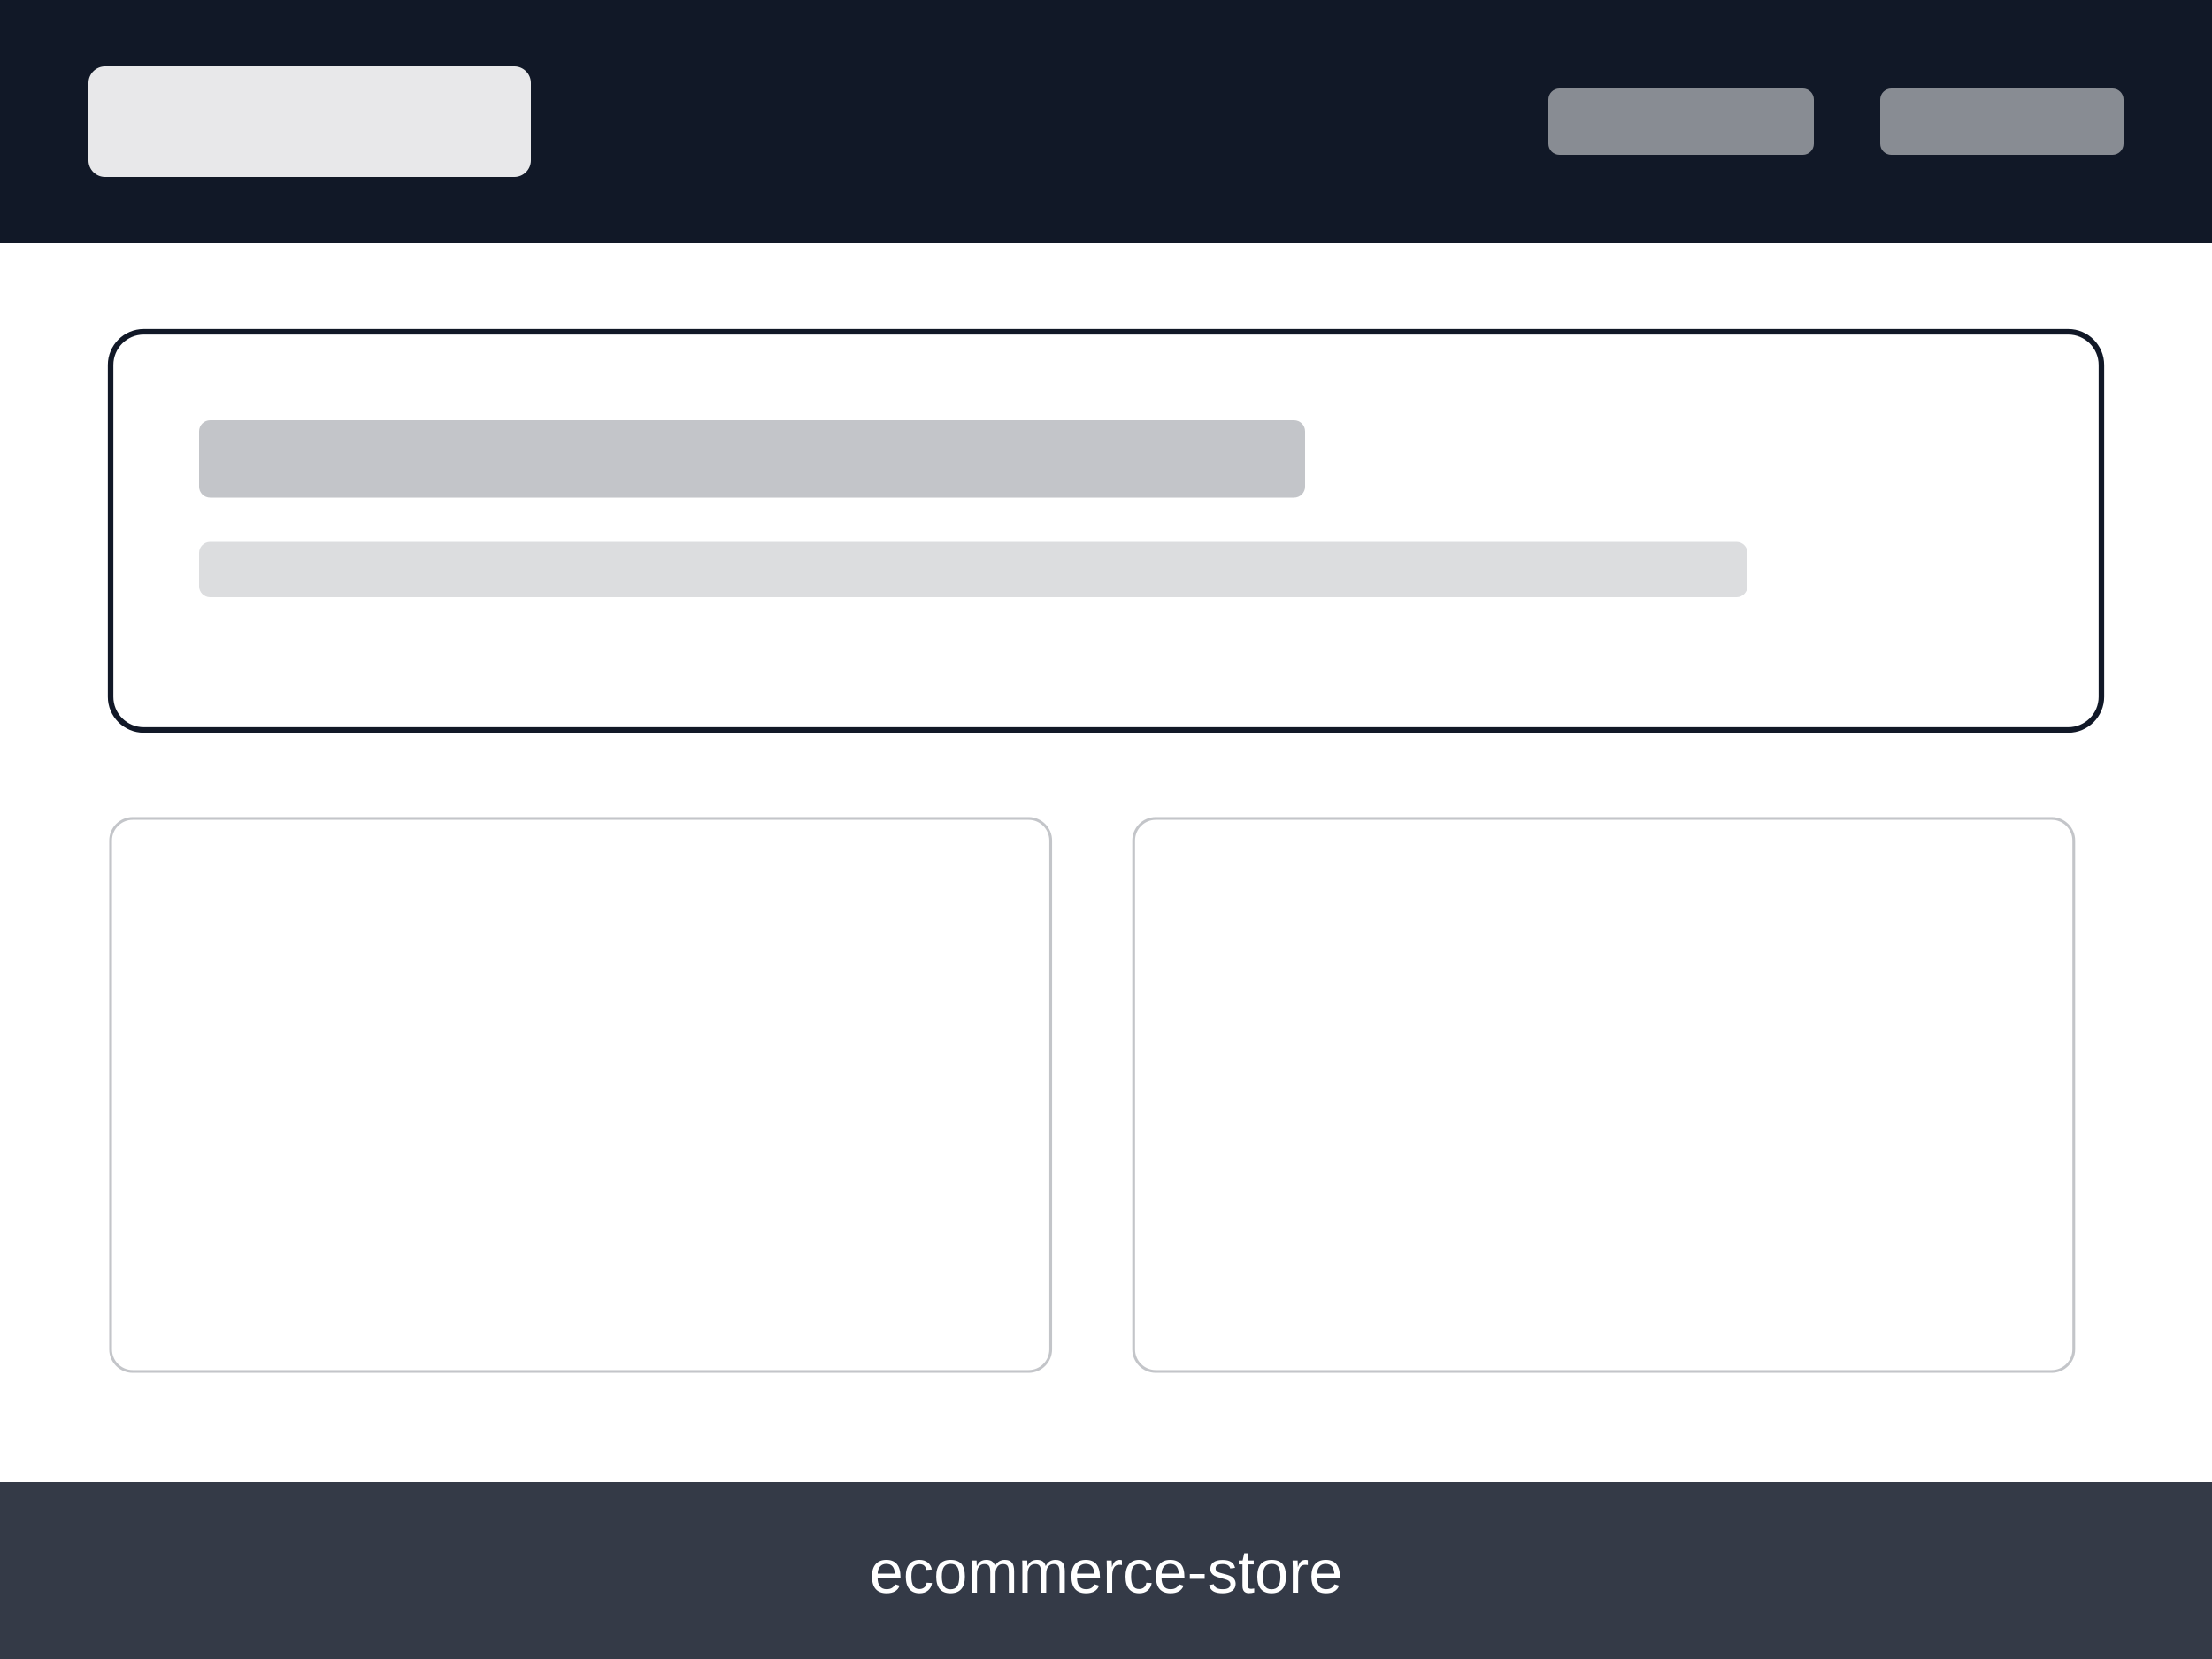
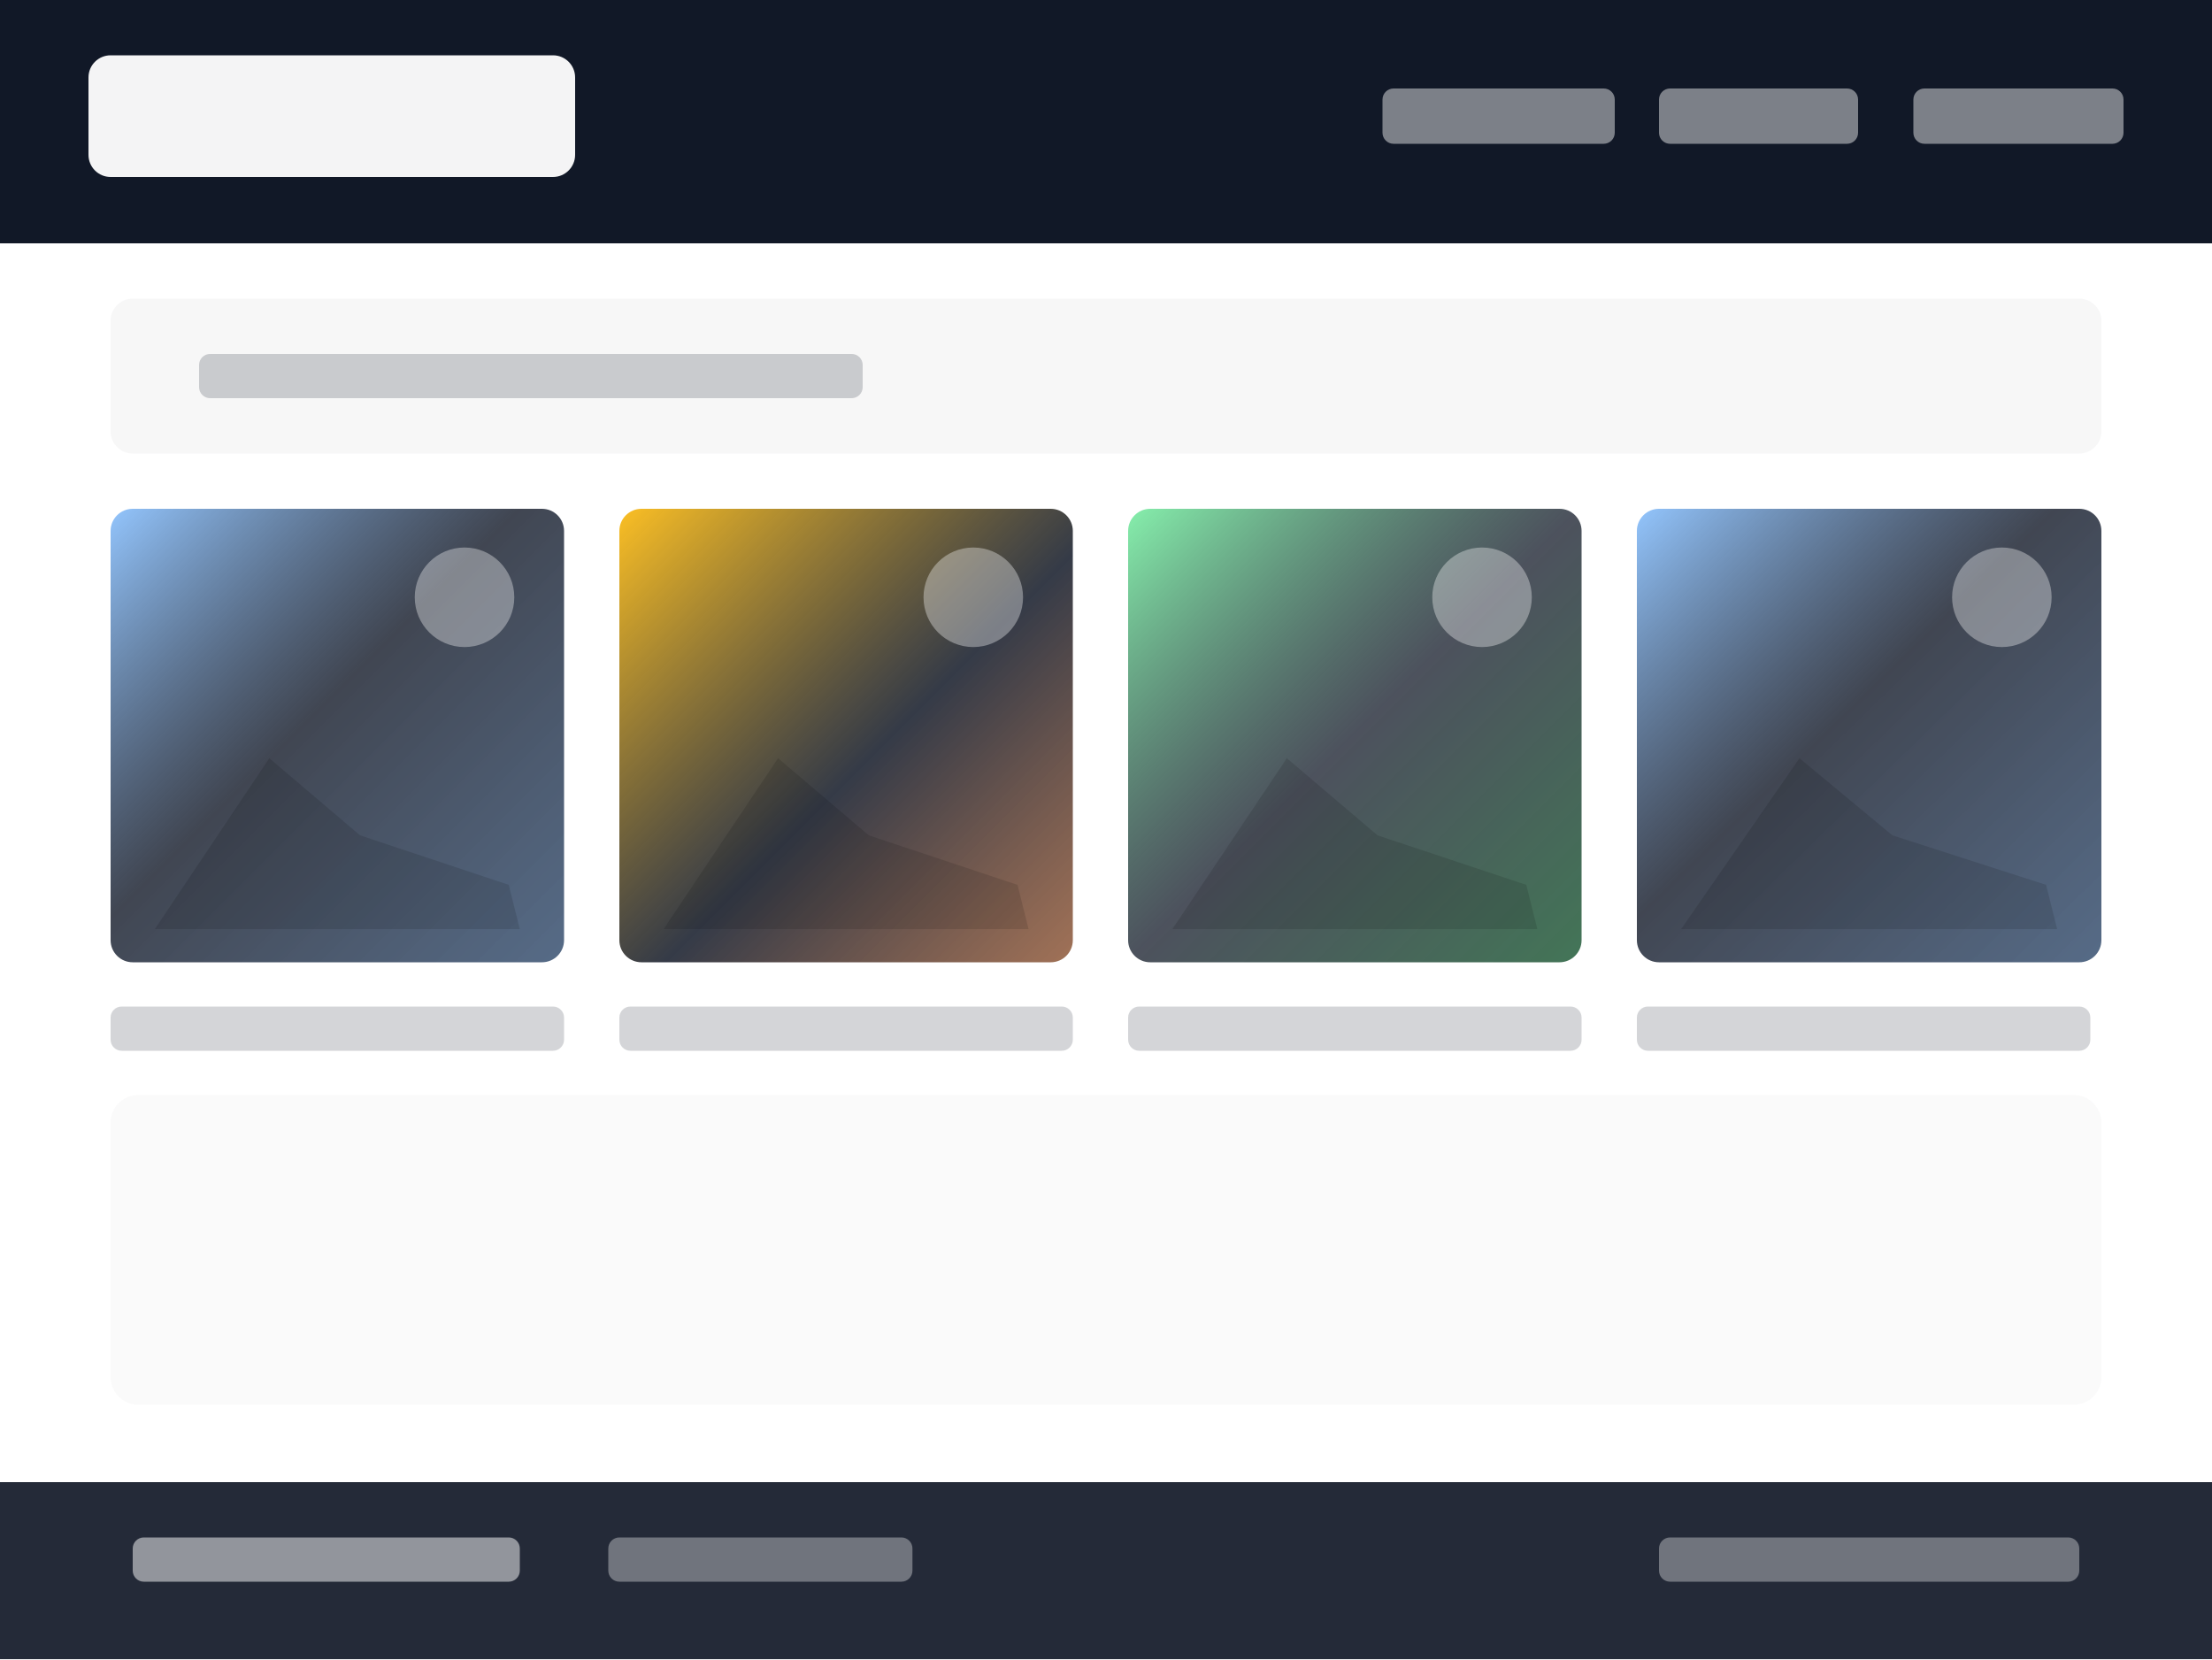
- <svg xmlns="http://www.w3.org/2000/svg" width="400" height="300" viewBox="0 0 400 300" role="img">
+ <svg xmlns="http://www.w3.org/2000/svg" width="1200" height="900" viewBox="0 0 400 300" role="img" aria-label="E-Commerce Store theme preview">
+   <defs>
+     <linearGradient id="pg-p1" x1="0%" y1="0%" x2="100%" y2="100%">
+       <stop offset="0%" stop-color="#93c5fd" />
+       <stop offset="45%" stop-color="#111827" stop-opacity="0.8" />
+       <stop offset="100%" stop-color="#1e3a5f" stop-opacity="0.75" />
+     </linearGradient>
+     <linearGradient id="pg-p2" x1="0%" y1="0%" x2="100%" y2="100%">
+       <stop offset="0%" stop-color="#fbbf24" />
+       <stop offset="55%" stop-color="#111827" stop-opacity="0.85" />
+       <stop offset="100%" stop-color="#78350f" stop-opacity="0.7" />
+     </linearGradient>
+     <linearGradient id="pg-p3" x1="0%" y1="0%" x2="100%" y2="100%">
+       <stop offset="0%" stop-color="#86efac" />
+       <stop offset="50%" stop-color="#111827" stop-opacity="0.75" />
+       <stop offset="100%" stop-color="#14532d" stop-opacity="0.8" />
+     </linearGradient>
+     <linearGradient id="pg-p4" x1="0%" y1="0%" x2="100%" y2="100%">
+       <stop offset="0%" stop-color="#93c5fd" />
+       <stop offset="45%" stop-color="#111827" stop-opacity="0.8" />
+       <stop offset="100%" stop-color="#1e3a5f" stop-opacity="0.75" />
+     </linearGradient>
+   </defs>
  <rect width="400" height="300" fill="#ffffff" />
-   <rect width="400" height="44" fill="#111827" />
-   <rect x="16" y="12" width="80" height="20" rx="3" fill="#ffffff" opacity="0.9" />
-   <rect x="280" y="16" width="48" height="12" rx="2" fill="#ffffff" opacity="0.5" />
-   <rect x="340" y="16" width="44" height="12" rx="2" fill="#ffffff" opacity="0.5" />
-   <rect x="20" y="60" width="360" height="72" rx="6" fill="#ffffff" stroke="#111827" stroke-width="1" />
-   <rect x="36" y="76" width="200" height="14" rx="2" fill="#111827" opacity="0.25" />
-   <rect x="36" y="98" width="280" height="10" rx="2" fill="#111827" opacity="0.15" />
-   <rect x="20" y="148" width="170" height="100" rx="4" fill="#ffffff" stroke="#111827" stroke-width="0.5" opacity="0.25" />
-   <rect x="205" y="148" width="170" height="100" rx="4" fill="#ffffff" stroke="#111827" stroke-width="0.5" opacity="0.25" />
-   <rect x="0" y="268" width="400" height="32" fill="#111827" opacity="0.85" />
-   <text x="200" y="288" text-anchor="middle" fill="#ffffff" font-family="Arial,sans-serif" font-size="11">ecommerce-store</text>
+   <rect y="0" width="400" height="44" fill="#111827" />
+   <rect x="16" y="10" width="88" height="22" rx="4" fill="#ffffff" opacity="0.95" />
+   <rect x="250" y="16" width="42" height="10" rx="2" fill="#ffffff" opacity="0.45" />
+   <rect x="300" y="16" width="36" height="10" rx="2" fill="#ffffff" opacity="0.45" />
+   <rect x="346" y="16" width="38" height="10" rx="2" fill="#ffffff" opacity="0.45" />
+   <rect x="20" y="54" width="360" height="28" rx="4" fill="#f0f0f1" opacity="0.55" />
+   <rect x="36" y="64" width="120" height="8" rx="2" fill="#111827" opacity="0.2" />
+   <rect x="20" y="92" width="82" height="82" rx="4" fill="url(#pg-p1)" />
+   <path d="M28 168 L48.7 137.1 L65.1 151.04 L92 160 L94 168 Z" fill="#000" opacity="0.12" />
+   <circle cx="84" cy="108" r="9" fill="#fff" opacity="0.35" />
+   <rect x="112" y="92" width="82" height="82" rx="4" fill="url(#pg-p2)" />
+   <path d="M120 168 L140.7 137.1 L157.1 151.04 L184 160 L186 168 Z" fill="#000" opacity="0.12" />
+   <circle cx="176" cy="108" r="9" fill="#fff" opacity="0.35" />
+   <rect x="204" y="92" width="82" height="82" rx="4" fill="url(#pg-p3)" />
+   <path d="M212 168 L232.7 137.1 L249.1 151.04 L276 160 L278 168 Z" fill="#000" opacity="0.12" />
+   <circle cx="268" cy="108" r="9" fill="#fff" opacity="0.35" />
+   <rect x="296" y="92" width="84" height="82" rx="4" fill="url(#pg-p4)" />
+   <path d="M304 168 L325.4 137.1 L342.2 151.04 L370 160 L372 168 Z" fill="#000" opacity="0.12" />
+   <circle cx="362" cy="108" r="9" fill="#fff" opacity="0.35" />
+   <rect x="20" y="182" width="82" height="8" rx="2" fill="#111827" opacity="0.18" />
+   <rect x="112" y="182" width="82" height="8" rx="2" fill="#111827" opacity="0.18" />
+   <rect x="204" y="182" width="82" height="8" rx="2" fill="#111827" opacity="0.18" />
+   <rect x="296" y="182" width="82" height="8" rx="2" fill="#111827" opacity="0.18" />
+   <rect x="20" y="198" width="360" height="56" rx="5" fill="#f0f0f1" opacity="0.35" />
+   <rect y="268" width="400" height="32" fill="#111827" opacity="0.92" />
+   <rect x="24" y="278" width="70" height="8" rx="2" fill="#ffffff" opacity="0.5" />
+   <rect x="110" y="278" width="55" height="8" rx="2" fill="#ffffff" opacity="0.35" />
+   <rect x="300" y="278" width="76" height="8" rx="2" fill="#ffffff" opacity="0.35" />
</svg>
